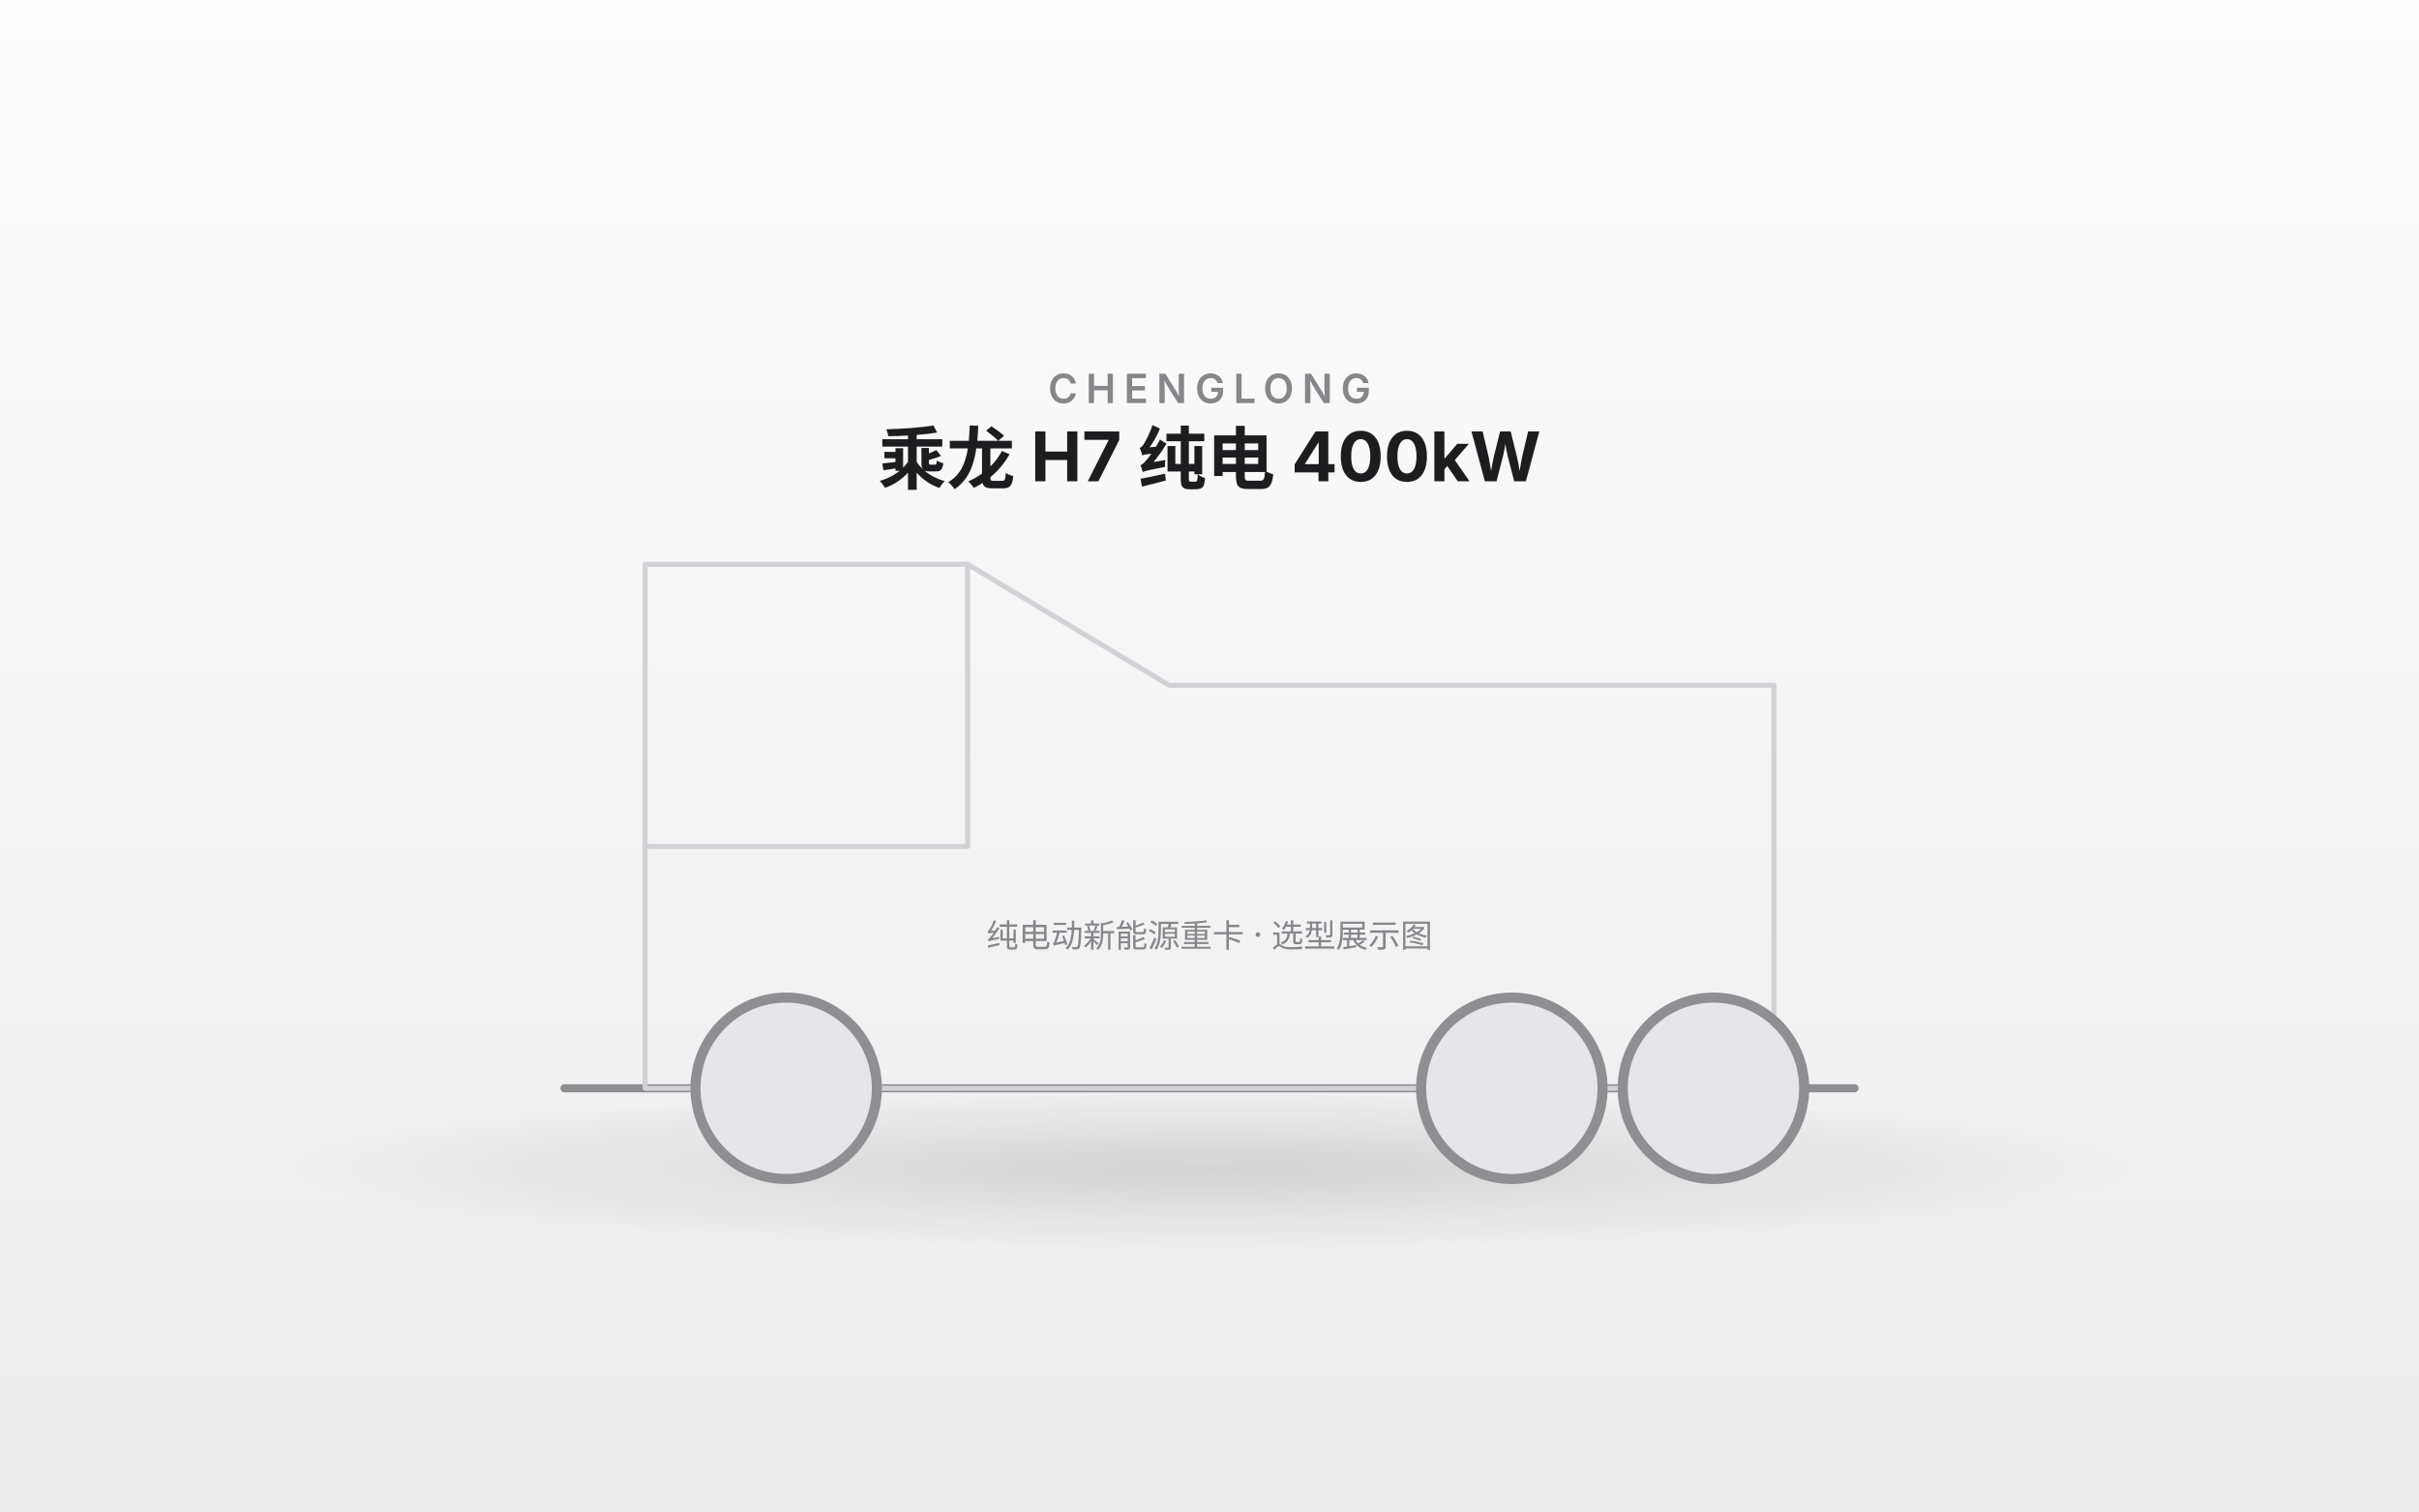
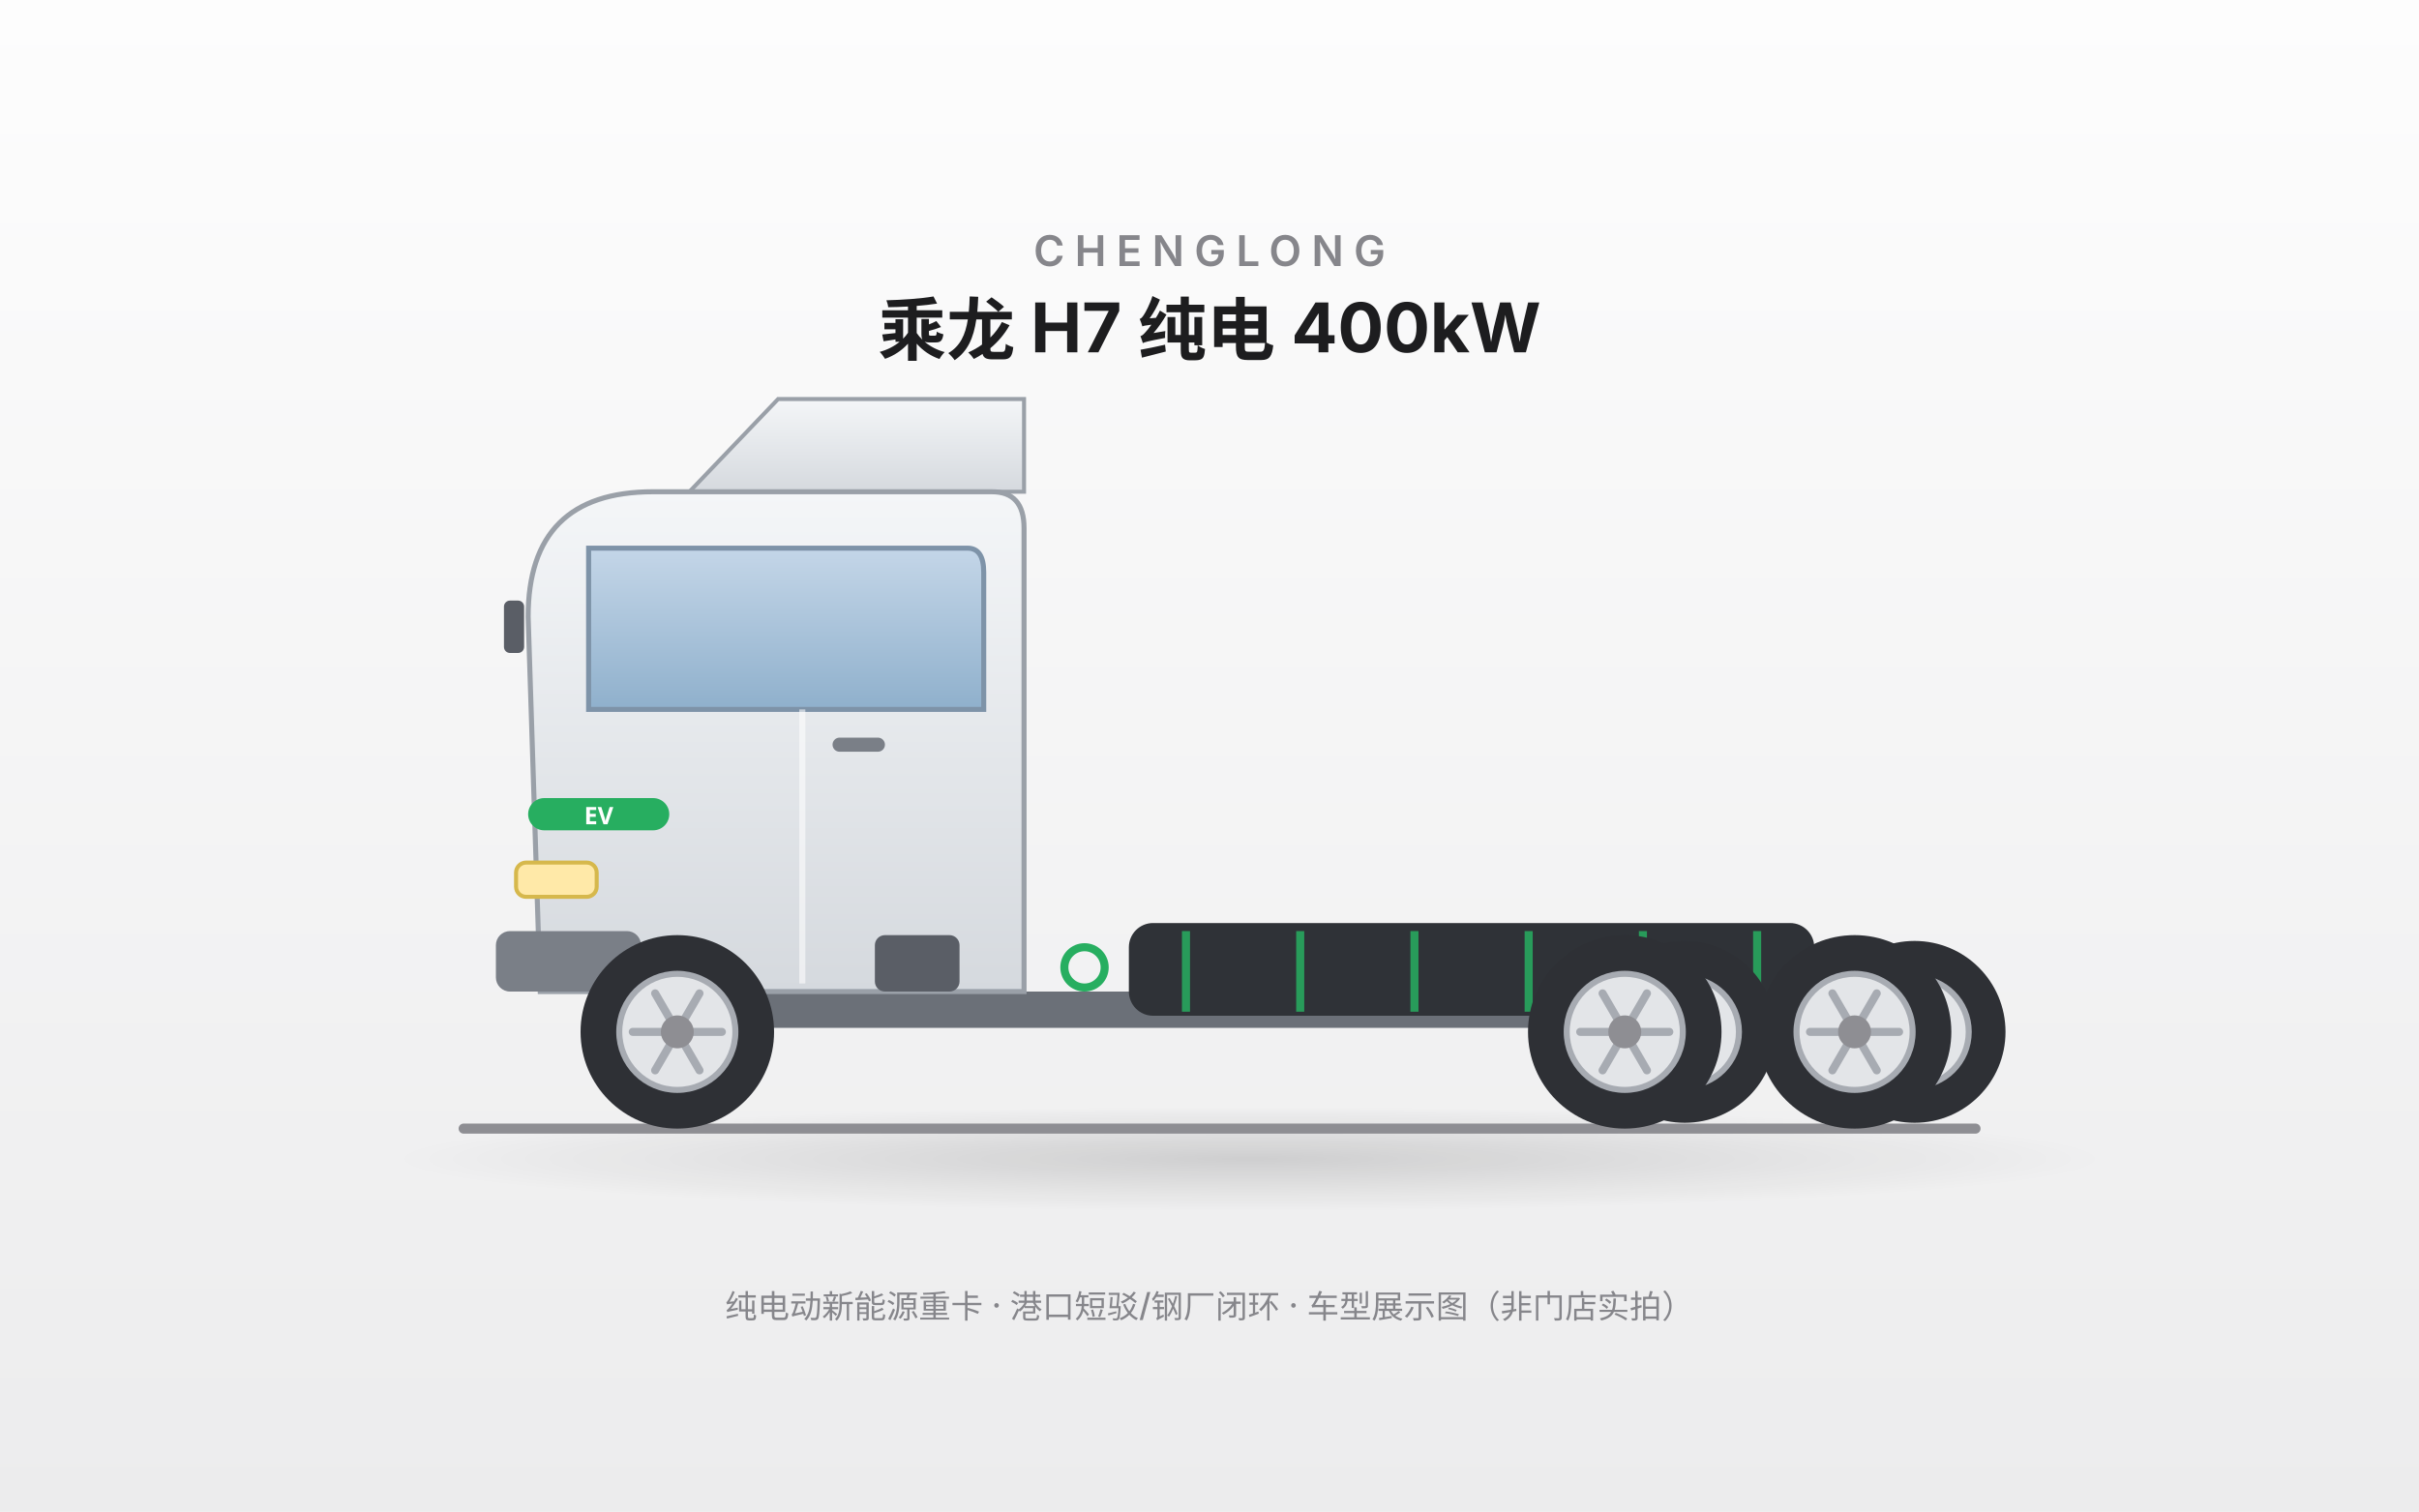
<svg xmlns="http://www.w3.org/2000/svg" viewBox="0 0 1200 750" width="100%" height="100%">
  <defs>
    <linearGradient id="bg" x1="0%" y1="0%" x2="0%" y2="100%">
      <stop offset="0%" stop-color="#FDFDFD" />
      <stop offset="100%" stop-color="#ECECED" />
    </linearGradient>
    <radialGradient id="shadow" cx="50%" cy="50%" r="50%">
-       <stop offset="0%" stop-color="rgba(0,0,0,0.12)" />
+       <stop offset="0%" stop-color="rgba(0,0,0,0.14)" />
      <stop offset="100%" stop-color="rgba(0,0,0,0)" />
    </radialGradient>
+     <linearGradient id="cabGrad" x1="0%" y1="0%" x2="0%" y2="100%">
+       <stop offset="0%" stop-color="#F4F6F8" />
+       <stop offset="100%" stop-color="#D5D9DE" />
+     </linearGradient>
+     <linearGradient id="glassGrad" x1="0%" y1="0%" x2="0%" y2="100%">
+       <stop offset="0%" stop-color="#C4D6E8" />
+       <stop offset="100%" stop-color="#8FB0CC" />
+     </linearGradient>
+     <linearGradient id="boxGrad" x1="0%" y1="0%" x2="0%" y2="100%">
+       <stop offset="0%" stop-color="#FBFCFD" />
+       <stop offset="100%" stop-color="#E4E7EB" />
+     </linearGradient>
+     <linearGradient id="tankGrad" x1="0%" y1="0%" x2="0%" y2="100%">
+       <stop offset="0%" stop-color="#EDEFF2" />
+       <stop offset="100%" stop-color="#C3C8CF" />
+     </linearGradient>
+     <linearGradient id="bedGrad" x1="0%" y1="0%" x2="0%" y2="100%">
+       <stop offset="0%" stop-color="#F2A93B" />
+       <stop offset="100%" stop-color="#D97E1F" />
+     </linearGradient>
  </defs>
  <rect width="1200" height="750" fill="url(#bg)" />
-   <ellipse cx="600" cy="580" rx="460" ry="40" fill="url(#shadow)" />
-   <g fill="none" stroke="#D1D1D6" stroke-width="2.5" stroke-linecap="round" stroke-linejoin="round">
-     <path d="M 280 540 L 920 540" stroke="#8E8E93" stroke-width="4" />
-     <path d="M 320 540 L 320 280 L 480 280 L 580 340 L 880 340 L 880 540 Z" />
-     <path d="M 480 280 L 480 420 L 320 420" />
-     <circle cx="390" cy="540" r="45" fill="#E5E5EA" stroke="#8E8E93" stroke-width="5" />
-     <circle cx="750" cy="540" r="45" fill="#E5E5EA" stroke="#8E8E93" stroke-width="5" />
-     <circle cx="850" cy="540" r="45" fill="#E5E5EA" stroke="#8E8E93" stroke-width="5" />
+   <ellipse cx="620" cy="575" rx="430" ry="26" fill="url(#shadow)" />
+   <line x1="230" y1="560" x2="980" y2="560" stroke="#8E8E93" stroke-width="5" stroke-linecap="round" />
+   <rect x="300" y="492" width="650" height="18" rx="7" fill="#6B7078" />
+   <g>
+     <path d="M 342 244 L 386 198 L 508 198 L 508 244 Z" fill="url(#cabGrad)" stroke="#9AA0A8" stroke-width="2" />
+     <path d="M 268 492 L 262 306 Q 262 244 324 244 L 492 244 Q 508 244 508 262 L 508 492 Z" fill="url(#cabGrad)" stroke="#9AA0A8" stroke-width="2.5" />
+     <path d="M 292 272 L 480 272 Q 488 272 488 284 L 488 352 L 292 352 Z" fill="url(#glassGrad)" stroke="#7E93A8" stroke-width="2.5" />
+     <line x1="398" y1="352" x2="398" y2="488" stroke="rgba(255,255,255,0.55)" stroke-width="3" />
+     <rect x="413" y="366" width="26" height="7" rx="3.5" fill="#7A7F87" />
+     <rect x="250" y="298" width="10" height="26" rx="3" fill="#5A5E66" />
+     <rect x="256" y="428" width="40" height="17" rx="5" fill="#FFE9A8" stroke="#D6B84C" stroke-width="2" />
+     <rect x="246" y="462" width="72" height="30" rx="7" fill="#7A7F87" />
+     <rect x="434" y="464" width="42" height="28" rx="5" fill="#5A5E66" />
  </g>
-   <text x="600" y="200" font-family="-apple-system, SF Pro Display, PingFang SC, sans-serif" font-size="20" font-weight="600" fill="#86868B" text-anchor="middle" letter-spacing="4">CHENGLONG</text>
-   <text x="600" y="240" font-family="-apple-system, SF Pro Display, PingFang SC, sans-serif" font-size="34" font-weight="700" fill="#1D1D1F" text-anchor="middle">乘龙 H7 纯电 400kW</text>
-   <text x="600" y="470" font-family="-apple-system, SF Pro Display, PingFang SC, sans-serif" font-size="16" font-weight="500" fill="#86868B" text-anchor="middle">纯电动新能源重卡 · 选型展示图</text>
+   <g>
+     <rect x="560" y="458" width="340" height="46" rx="12" fill="#2F3237" />
+     <line x1="588.333" y1="462" x2="588.333" y2="502" stroke="#27AE60" stroke-width="4" opacity="0.85" />
+     <line x1="645" y1="462" x2="645" y2="502" stroke="#27AE60" stroke-width="4" opacity="0.85" />
+     <line x1="701.667" y1="462" x2="701.667" y2="502" stroke="#27AE60" stroke-width="4" opacity="0.85" />
+     <line x1="758.333" y1="462" x2="758.333" y2="502" stroke="#27AE60" stroke-width="4" opacity="0.85" />
+     <line x1="815" y1="462" x2="815" y2="502" stroke="#27AE60" stroke-width="4" opacity="0.85" />
+     <line x1="871.667" y1="462" x2="871.667" y2="502" stroke="#27AE60" stroke-width="4" opacity="0.85" />
+     <circle cx="538" cy="480" r="10" fill="none" stroke="#27AE60" stroke-width="4" />
+   </g>
+   <rect x="262" y="396" width="70" height="16" rx="8" fill="#27AE60" />
+   <text x="297" y="409" font-family="sans-serif" font-size="12" font-weight="700" fill="#FFFFFF" text-anchor="middle">EV</text>
+   <g>
+     <circle cx="336" cy="512" r="48" fill="#2E3035" />
+     <circle cx="336" cy="512" r="28.8" fill="#E3E5E8" stroke="#A7ABB2" stroke-width="3" />
+     <g stroke="#A7ABB2" stroke-width="4" stroke-linecap="round">
+       <line x1="328.3" y1="512.0" x2="313.9" y2="512.0" />
+       <line x1="332.2" y1="505.3" x2="325.0" y2="492.9" />
+       <line x1="339.8" y1="505.3" x2="347.0" y2="492.9" />
+       <line x1="343.7" y1="512.0" x2="358.1" y2="512.0" />
+       <line x1="339.8" y1="518.7" x2="347.0" y2="531.1" />
+       <line x1="332.2" y1="518.7" x2="325.0" y2="531.1" />
+     </g>
+     <circle cx="336" cy="512" r="8.16" fill="#8E8E93" />
+   </g>
+   <g>
+     <circle cx="835.76" cy="512" r="45.12" fill="#2E3035" />
+     <circle cx="835.76" cy="512" r="26.88" fill="#E3E5E8" stroke="#A7ABB2" stroke-width="3" />
+     <circle cx="806" cy="512" r="48" fill="#2E3035" />
+     <circle cx="806" cy="512" r="28.8" fill="#E3E5E8" stroke="#A7ABB2" stroke-width="3" />
+     <g stroke="#A7ABB2" stroke-width="4" stroke-linecap="round">
+       <line x1="798.3" y1="512.0" x2="783.9" y2="512.0" />
+       <line x1="802.2" y1="505.3" x2="795.0" y2="492.9" />
+       <line x1="809.8" y1="505.3" x2="817.0" y2="492.9" />
+       <line x1="813.7" y1="512.0" x2="828.1" y2="512.0" />
+       <line x1="809.8" y1="518.7" x2="817.0" y2="531.1" />
+       <line x1="802.2" y1="518.7" x2="795.0" y2="531.1" />
+     </g>
+     <circle cx="806" cy="512" r="8.16" fill="#8E8E93" />
+   </g>
+   <g>
+     <circle cx="949.76" cy="512" r="45.12" fill="#2E3035" />
+     <circle cx="949.76" cy="512" r="26.88" fill="#E3E5E8" stroke="#A7ABB2" stroke-width="3" />
+     <circle cx="920" cy="512" r="48" fill="#2E3035" />
+     <circle cx="920" cy="512" r="28.8" fill="#E3E5E8" stroke="#A7ABB2" stroke-width="3" />
+     <g stroke="#A7ABB2" stroke-width="4" stroke-linecap="round">
+       <line x1="912.3" y1="512.0" x2="897.9" y2="512.0" />
+       <line x1="916.2" y1="505.3" x2="909.0" y2="492.9" />
+       <line x1="923.8" y1="505.3" x2="931.0" y2="492.9" />
+       <line x1="927.7" y1="512.0" x2="942.1" y2="512.0" />
+       <line x1="923.8" y1="518.7" x2="931.0" y2="531.1" />
+       <line x1="916.2" y1="518.7" x2="909.0" y2="531.1" />
+     </g>
+     <circle cx="920" cy="512" r="8.16" fill="#8E8E93" />
+   </g>
+   <text x="600" y="132" font-family="-apple-system, SF Pro Display, PingFang SC, sans-serif" font-size="21" font-weight="600" fill="#86868B" text-anchor="middle" letter-spacing="5">CHENGLONG</text>
+   <text x="600" y="176" font-family="-apple-system, SF Pro Display, PingFang SC, sans-serif" font-size="34" font-weight="700" fill="#1D1D1F" text-anchor="middle">乘龙 H7 纯电 400kW</text>
+   <text x="600" y="654" font-family="-apple-system, SF Pro Display, PingFang SC, sans-serif" font-size="16" font-weight="500" fill="#86868B" text-anchor="middle">纯电动新能源重卡 · 港口短驳/钢厂闭环 · 车型展示图（非门店实拍）</text>
</svg>
